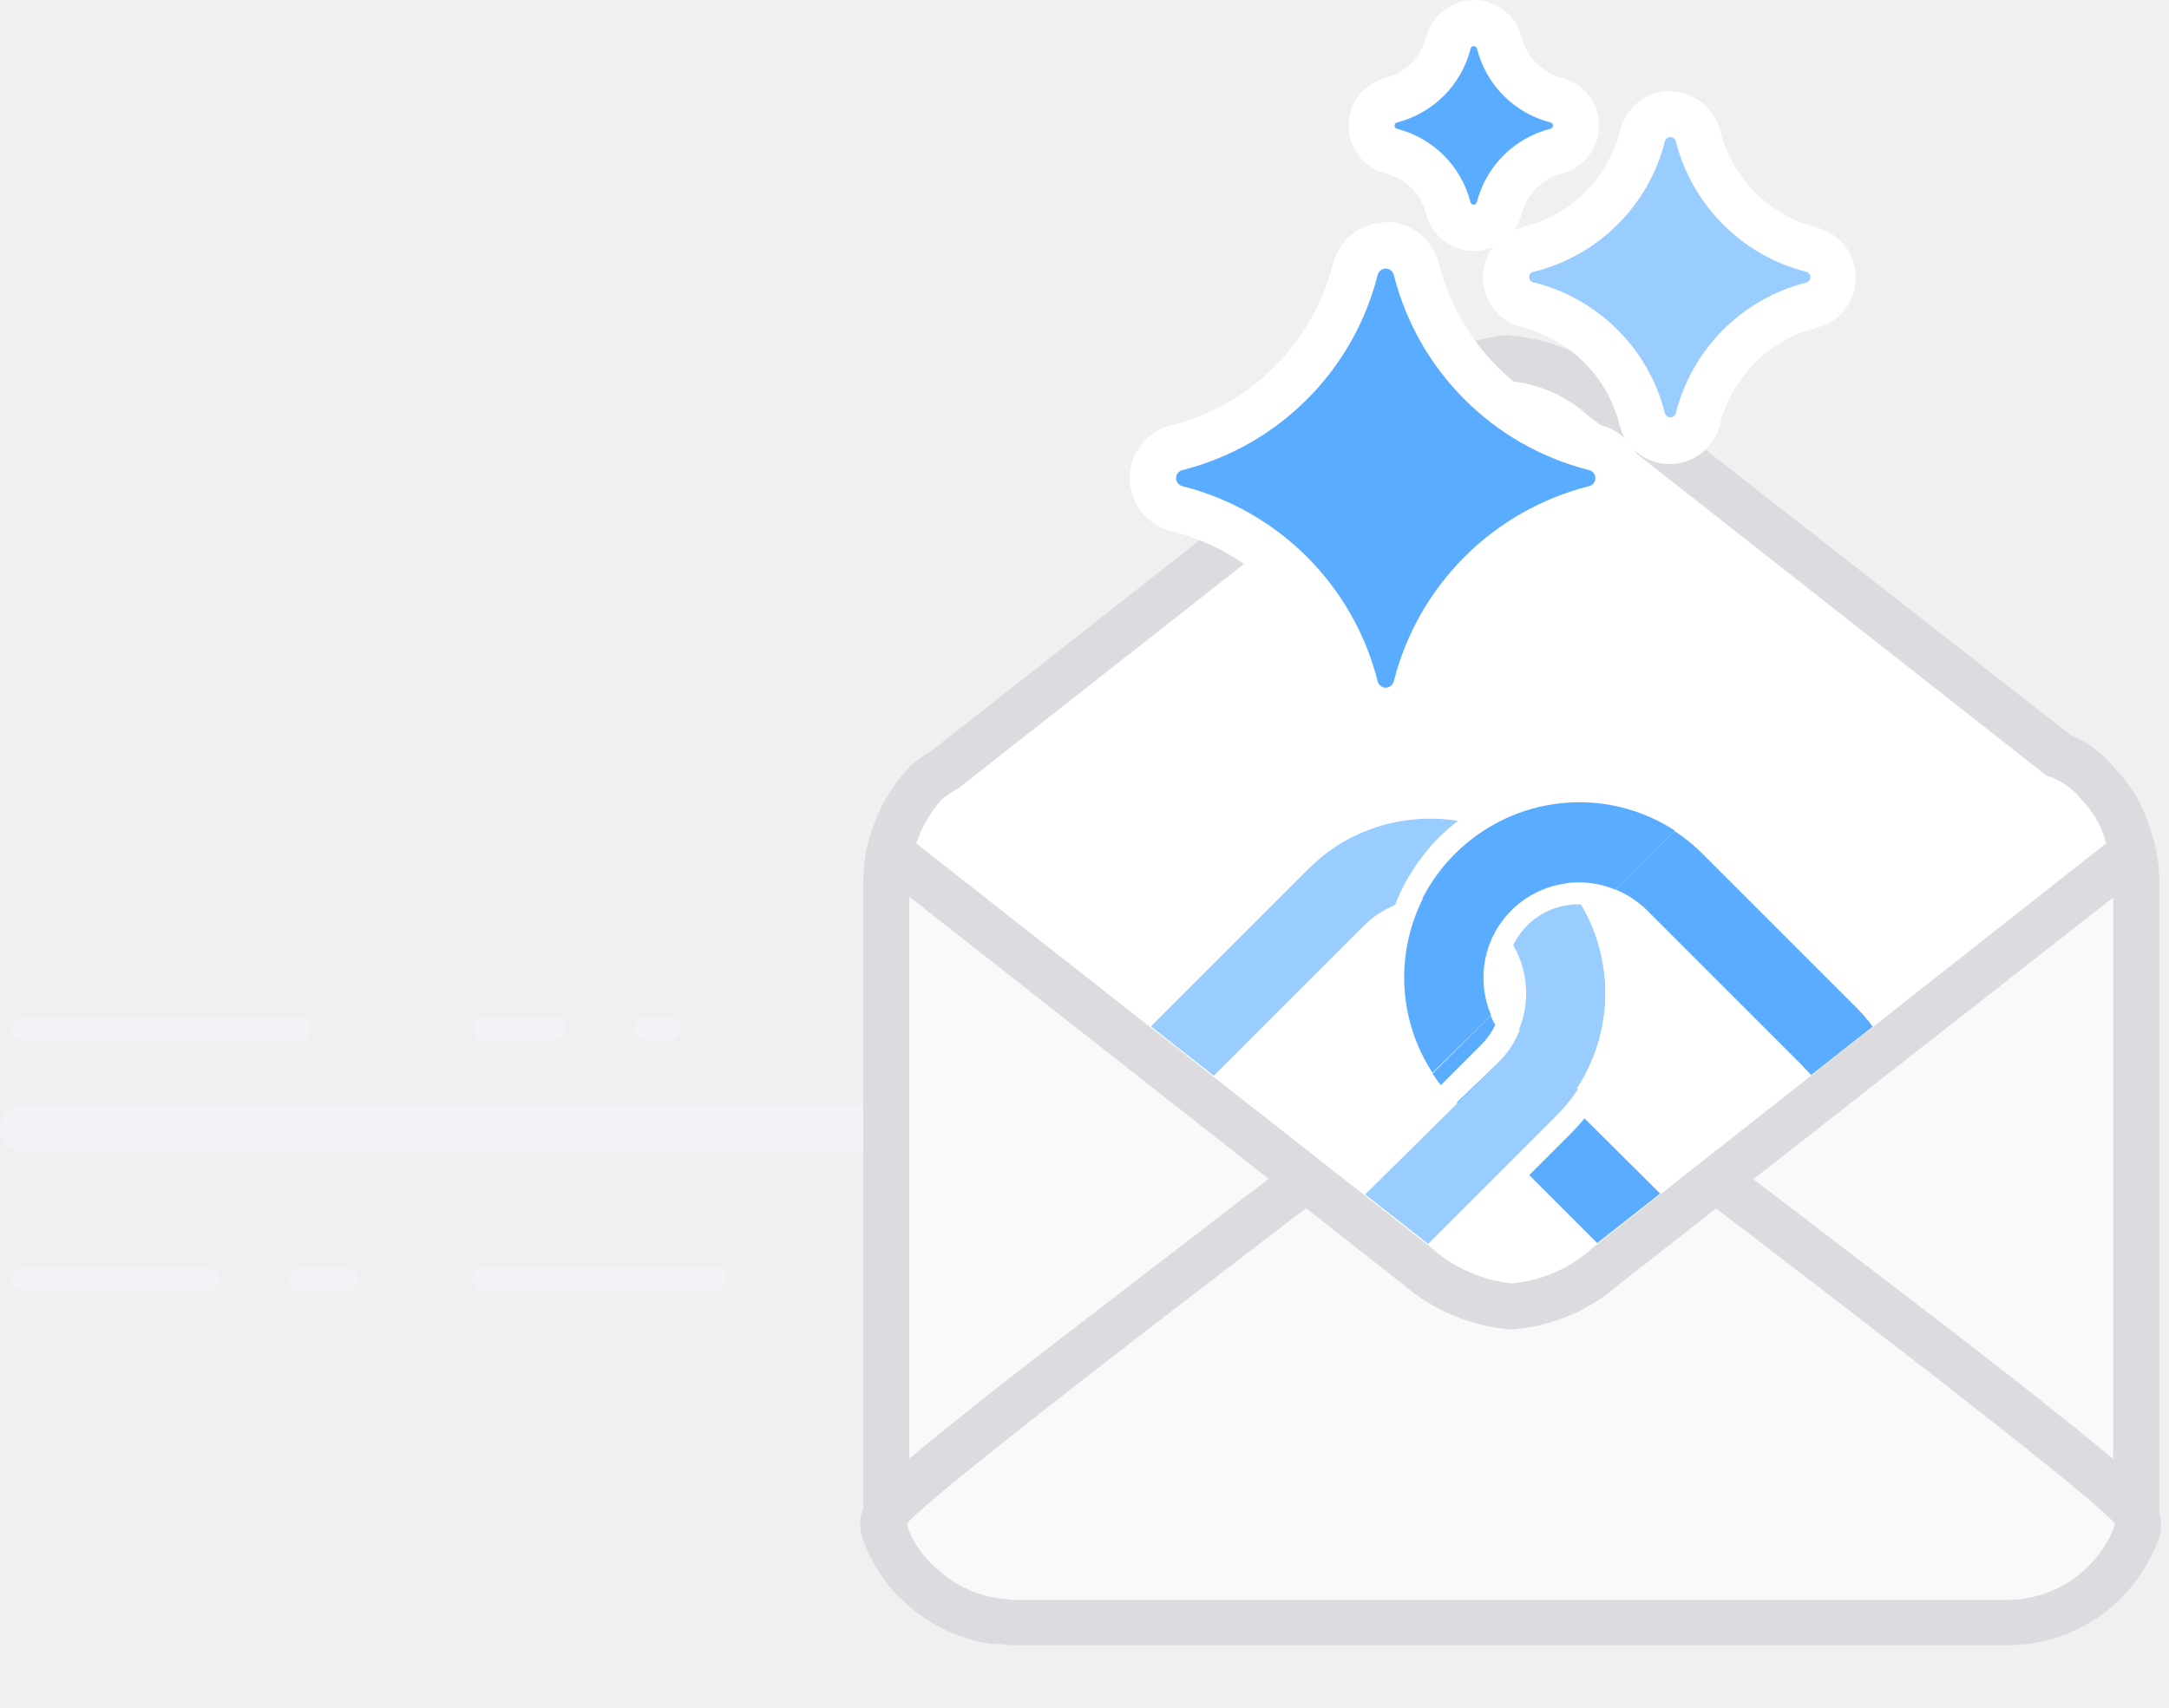
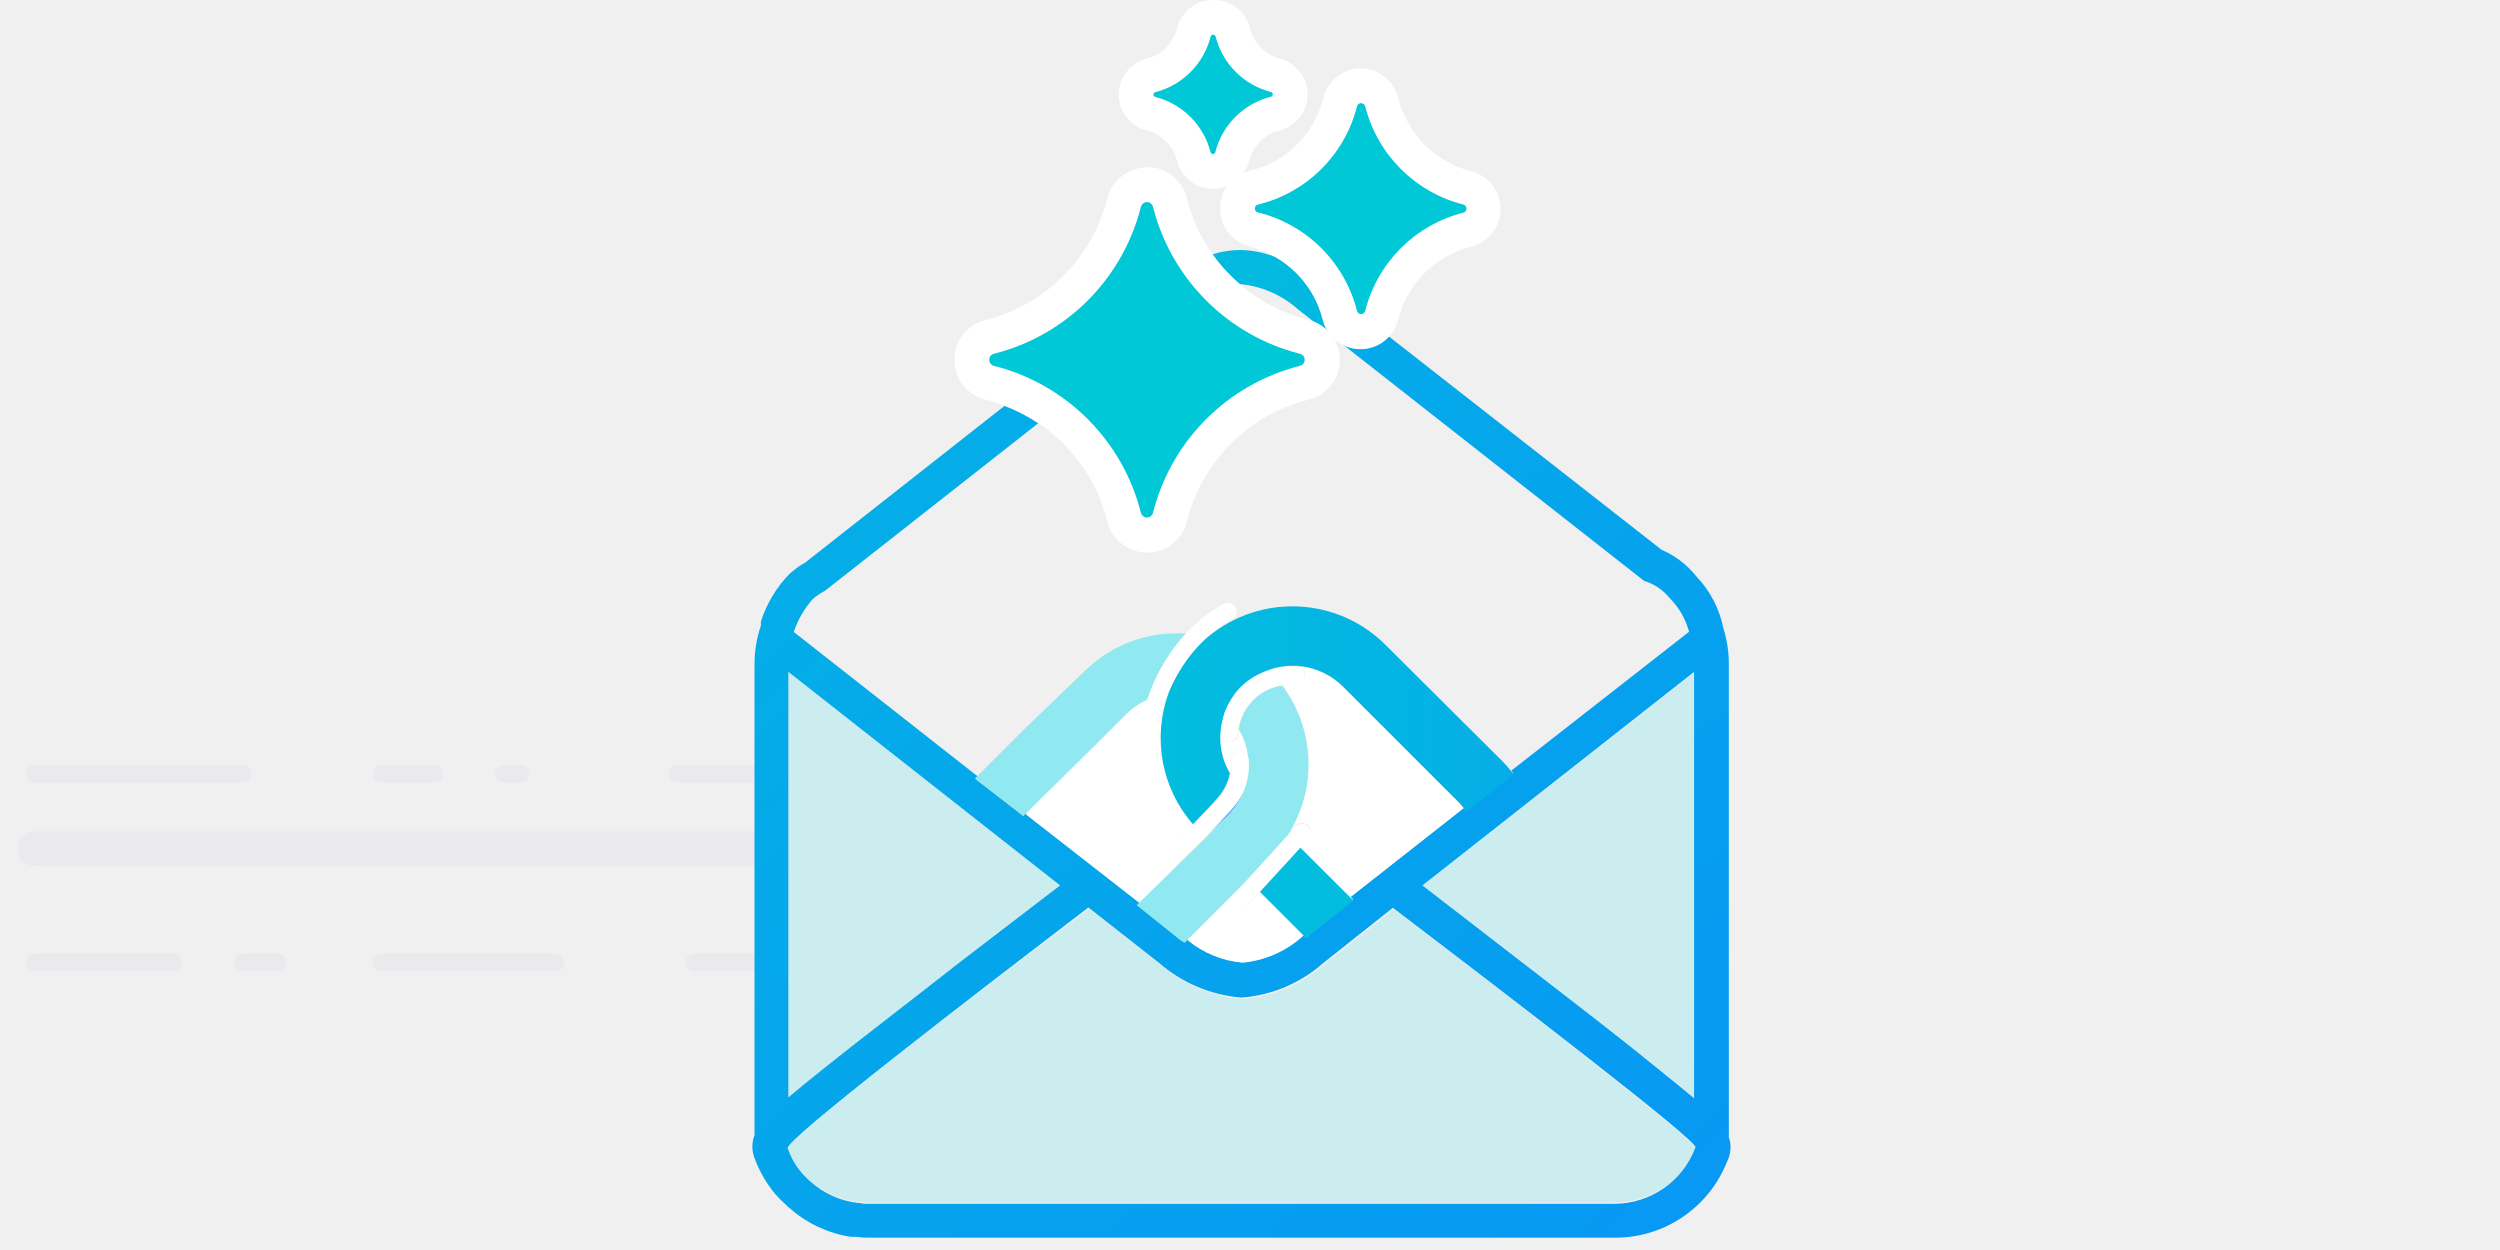
- <svg xmlns="http://www.w3.org/2000/svg" id="Layer_1" data-name="Layer 1" viewBox="0 0 94 74">
+ <svg xmlns="http://www.w3.org/2000/svg" width="144" height="72" viewBox="0 0 144 72">
  <defs>
-     <style>.cls-1{fill:none;}.cls-2{fill:#f3f3f7;}.cls-3{fill:#f9f9fa;}.cls-4{fill:#dcdce0;}.cls-5{fill:#fff;}.cls-6{clip-path:url(#clip-path);}.cls-7{fill:#59acff;}.cls-8{fill:#9cf;}</style>
-     <clipPath id="clip-path">
-       <path class="cls-1" d="M90.18 34.61a3 3 0 0 0-1.48-1L68.81 18c-2.66-2-4.06-2-6.69 0l-20.6 16.13a4.13 4.13 0 0 0-.71.48 5.43 5.43 0 0 0-1.1 1.9L62 54c2.81 2.07 4.29 2.11 7.07 0l22.22-17.46a4.28 4.28 0 0 0-1.11-1.93z" />
-     </clipPath>
+     <linearGradient x1="-85.914%" y1="-85.918%" x2="163.645%" y2="184.973%" id="a">
+       <stop stop-color="#00C8D7" offset="0%" />
+       <stop stop-color="#0A84FF" offset="100%" />
+     </linearGradient>
+     <linearGradient x1="804.132%" y1="-4083%" x2="7476.758%" y2="8906%" id="b">
+       <stop stop-color="#00C8D7" offset="0%" />
+       <stop stop-color="#0A84FF" offset="100%" />
+     </linearGradient>
+     <linearGradient x1="-.015%" y1="50.019%" y2="50.019%" id="c">
+       <stop stop-color="#02BDDE" offset="0%" />
+       <stop stop-color="#04AEE7" offset="100%" />
+     </linearGradient>
+     <linearGradient x1="7157%" y1="5142%" x2="7695%" y2="5142%" id="d">
+       <stop stop-color="#02BDDE" offset="0%" />
+       <stop stop-color="#04AEE7" offset="100%" />
+     </linearGradient>
+     <linearGradient x1="3797%" y1="-1499.38%" x2="12611%" y2="7105.683%" id="e">
+       <stop stop-color="#00C8D7" offset="0%" />
+       <stop stop-color="#0A84FF" offset="100%" />
+     </linearGradient>
  </defs>
-   <path class="cls-2" d="M50 45.09H38a.5.5 0 0 1 0-1h12a.5.5 0 0 1 0 1zm-21 0h-1a.5.5 0 1 1 0-1h1a.5.5 0 0 1 0 1zm-5 0h-3a.5.5 0 1 1 0-1h3a.5.5 0 0 1 0 1zm-11 0H1a.5.5 0 0 1 0-1h12a.5.5 0 0 1 0 1zM53.1 49.9H1a1 1 0 0 1 0-2h52.1a1 1 0 0 1 0 2zM51 55.95h-6a.5.5 0 0 1 0-1h6a.5.5 0 0 1 0 1zm-8 0h-4a.5.5 0 0 1 0-1h4a.5.5 0 0 1 0 1zm-12 0H21a.5.5 0 1 1 0-1h10a.5.5 0 0 1 0 1zm-16 0h-2a.5.5 0 1 1 0-1h2a.5.5 0 0 1 0 1zm-6 0H1a.5.5 0 0 1 0-1h8a.5.5 0 0 1 0 1z" />
-   <g id="Layer_2" data-name="Layer 2">
-     <path class="cls-3" d="M91.58 66.93a1 1 0 0 1-.58-.18l-25.51-18-25.49 18a1 1 0 0 1-1.58-.82V38.22a5.9 5.9 0 0 1 5.89-5.89h42.38a5.9 5.9 0 0 1 5.89 5.89v27.71a1 1 0 0 1-1 1z" />
-     <path class="cls-4" d="M86.69 33.33a4.89 4.89 0 0 1 4.89 4.89v27.71L65.49 47.58 39.41 65.93V38.22a4.89 4.89 0 0 1 4.89-4.89h42.39m0-2H44.3a6.9 6.9 0 0 0-6.89 6.89v27.71a2 2 0 0 0 3.15 1.64L65.49 50l24.94 17.57a2 2 0 0 0 3.15-1.64V38.22a6.9 6.9 0 0 0-6.89-6.89z" />
+   <g fill-rule="nonzero" fill="none">
+     <path d="M51 45.07H39c-.276 0-.5-.224-.5-.5s.224-.5.5-.5h12c.276 0 .5.224.5.5s-.224.5-.5.5zm-21 0h-1c-.276 0-.5-.224-.5-.5s.224-.5.5-.5h1c.276 0 .5.224.5.5s-.224.5-.5.5zm-5 0h-3c-.276 0-.5-.224-.5-.5s.224-.5.5-.5h3c.276 0 .5.224.5.5s-.224.5-.5.5zm-11 0H2c-.276 0-.5-.224-.5-.5s.224-.5.5-.5h12c.276 0 .5.224.5.5s-.224.5-.5.5zm41.1 3.81c0-.552-.448-1-1-1H2c-.552 0-1 .448-1 1s.448 1 1 1h52.1c.552 0 1-.448 1-1zM52 55.93h-6c-.276 0-.5-.224-.5-.5s.224-.5.5-.5h6c.276 0 .5.224.5.5s-.224.5-.5.5zm-8 0h-4c-.276 0-.5-.224-.5-.5s.224-.5.5-.5h4c.276 0 .5.224.5.5s-.224.5-.5.5zm-12 0H22c-.276 0-.5-.224-.5-.5s.224-.5.5-.5h10c.276 0 .5.224.5.5s-.224.5-.5.5zm-16 0h-2c-.276 0-.5-.224-.5-.5s.224-.5.5-.5h2c.276 0 .5.224.5.5s-.224.5-.5.5zm-6 0H2c-.276 0-.5-.224-.5-.5s.224-.5.5-.5h8c.276 0 .5.224.5.5s-.224.5-.5.5z" fill="#EAEAEE" />
+     <path d="M45.41 63.21c.55-.46 1.24-1 2.08-1.7C49.37 60 52 58 55.29 55.42L61.06 51 45.41 38.7v24.51zM81.93 51l5.73 4.39C91 58 93.59 60 95.47 61.53c.86.667 1.567 1.243 2.12 1.73V38.74L81.93 51zm15.72 15.14c.14-.37-10.64-8.65-17.36-13.77l-4 3.17c-1.31 1.166-2.97 1.87-4.72 2-1.757-.14-3.422-.84-4.75-2l-4.07-3.19C56 57.39 45.16 65.7 45.3 66.07c.26.755.724 1.423 1.34 1.93.757.673 1.703 1.096 2.71 1.21h.11c.16 0 .31.05.47.05H93c2.042.007 3.882-1.228 4.65-3.12z" fill="#CCEDF0" />
+     <path d="M99.58 65.5V38.2c-.004-.678-.108-1.352-.31-2-.224-1.128-.765-2.17-1.56-3-.53-.668-1.217-1.194-2-1.53L80 19.38c-.716.77-1.877.924-2.77.37L94.7 33.46c.583.175 1.1.524 1.48 1 .534.534.917 1.2 1.11 1.93l-10.24 8 .12.16-2.72 2.13-.12-.15-6.53 5.13.14.14-2.72 2.2-.14-.14c-.966.894-2.2 1.446-3.51 1.57-1.165-.1-2.27-.553-3.17-1.3l-.15.15-.25-.14-2.5-2 .14-.14-6.56-5.15-.14.14-2.74-2.11.14-.14-10.62-8.34c.233-.702.608-1.348 1.1-1.9.22-.184.457-.345.71-.48l12.27-9.64c-.607-.406-1.257-.74-1.94-1l-11.45 9c-.324.186-.63.404-.91.65-.764.777-1.336 1.723-1.67 2.76-.005.08-.005.16 0 .24-.244.71-.37 1.458-.37 2.21v27.15c-.124.318-.155.665-.09 1 .03.162.08.32.15.47.27.69.648 1.33 1.12 1.9.172.204.36.394.56.57l.15.15.15.12c.986.87 2.2 1.438 3.5 1.64h.34c.198.033.4.05.6.05H93c2.82.02 5.37-1.68 6.44-4.29.156-.29.238-.612.24-.94-.003-.19-.037-.38-.1-.56zM50 69.34c-.16 0-.31 0-.47-.05h-.11c-1.007-.114-1.953-.537-2.71-1.21-.618-.51-1.082-1.182-1.34-1.94-.21-.44 10.63-8.75 17.32-13.87l4.07 3.19c1.328 1.16 2.993 1.86 4.75 2 1.75-.13 3.41-.834 4.72-2l4-3.17C87 57.44 97.8 65.72 97.66 66.09c-.727 1.946-2.582 3.24-4.66 3.25H50zM61.06 51l-5.77 4.42C52 58 49.37 60 47.49 61.51c-.84.67-1.54 1.24-2.08 1.7V38.7L61.06 51zm36.52 12.26c-.553-.46-1.26-1.037-2.12-1.73C93.59 60 91 58 87.66 55.42L81.93 51l15.65-12.3v24.56z" fill="url(#a)" />
+     <path d="M70.9 43.85c-.04-.276.15-.534.425-.575.276-.04.534.15.575.425.062.622-.038 1.25-.29 1.82.46-1.15.367-2.447-.25-3.52-.005.087-.005.173 0 .26-.01.268-.23.48-.5.48-.133-.005-.258-.063-.348-.16-.09-.098-.137-.227-.132-.36.015-.415.09-.826.22-1.22-.474 1.16-.377 2.473.26 3.55.047-.23.06-.466.04-.7zm6.46-4.27c-1.114-1.124-2.773-1.512-4.27-1 .516-.156 1.05-.233 1.59-.23.276 0 .5.224.5.5s-.224.5-.5.5c-.285 0-.57.027-.85.08 1.9 2.522 2.03 5.96.33 8.62l.45-.5c.12-.132.304-.19.48-.15.175.04.316.168.37.34.053.17.01.358-.11.49l-.48.53 2.91 2.91 6.53-5.13c-.09-.1-.16-.22-.26-.31l-6.69-6.65zm-5.41 12.47c-.095.103-.23.16-.37.16-.126.002-.248-.045-.34-.13-.095-.094-.148-.222-.148-.355 0-.133.053-.26.148-.355l.56-.61-3.39 3.39c.9.747 2.005 1.2 3.17 1.3 1.31-.124 2.544-.676 3.51-1.57l-2.51-2.51-.63.68zm-2.52-3.82c-.78.78-1.49 1.46-1.54 1.5-.202.19-.52.182-.71-.02-.19-.202-.182-.52.02-.71 0 0 .75-.7 1.54-1.5-1.805-2.07-2.342-4.96-1.4-7.54-.17.378-.297.774-.38 1.18.016.228-.124.438-.34.51h-.16c-.213-.002-.402-.138-.47-.34-.012-.363.053-.724.19-1.06-.465.2-.89.485-1.25.84L63 43l-3.91 3.91L65.62 52l3.81-3.77z" fill="#FFF" />
+     <path d="M71.42 16.36c1.253.12 2.434.64 3.37 1.48l.91.71c.37.163.694.418.94.74l.16.12c-.282-.277-.49-.62-.6-1-.393-1.536-1.398-2.844-2.78-3.62-.637-.252-1.315-.384-2-.39-.547.004-1.09.09-1.61.26.465.63 1.006 1.2 1.61 1.7z" fill="url(#b)" />
+     <path d="M70.75 40.66c-.06.11-.12.22-.16.33.05-.1.1-.21.16-.33zm.25-.38l.09-.14-.09.14zm-1.41-3.61l-.39.37c.12-.13.26-.26.39-.37zm2.52 2.42l.09-.09-.09.09zm-4.8.84c.09-.25.194-.492.31-.73-.14.26-.25.51-.35.73h.04zm5.78-1.32c-.203.07-.4.158-.59.26.197-.096.4-.176.61-.24l-.02-.02z" fill="#9CF" />
+     <path d="M79.8 37.14c-2.77-2.762-7.187-2.966-10.2-.47-.14.11-.27.24-.4.36-.632.64-1.164 1.372-1.58 2.17-.116.238-.22.48-.31.73-.942 2.58-.405 5.47 1.4 7.54.53-.54 1.09-1.12 1.48-1.58.327-.388.55-.852.65-1.35-.634-1.075-.73-2.384-.26-3.54 0-.11.11-.22.16-.33.063-.13.133-.257.21-.38l.09-.14c.278-.42.638-.776 1.06-1.05l.1-.1.3-.16c1.6-.864 3.575-.575 4.86.71l6.72 6.72c.1.1.17.21.26.31l.12.15 2.72-2.13-.12-.16c-.17-.213-.35-.416-.54-.61l-6.72-6.69z" fill="url(#c)" />
+     <path fill="url(#d)" d="M72.57 51.37l2.51 2.51.14.14 2.73-2.15-.14-.14-2.91-2.9-2.33 2.54" />
+     <path d="M74.19 48.12l-.07.11.07-.11zM71 46.54c-.42.5-1 1.11-1.56 1.66l1.27-1.2c.4-.4.712-.875.92-1.4-.164.342-.377.658-.63.94z" fill="#59ACFF" />
+     <path d="M63 43l1.88-1.88c.36-.355.785-.64 1.25-.84.467-1.408 1.235-2.698 2.25-3.78-2.205-.173-4.375.627-5.94 2.19L59 42l-2.7 2.7-.14.14L58.93 47l.14-.14L63 43zm11.11 5.21l.07-.11c1.7-2.66 1.57-6.098-.33-8.62-1.29.208-2.298 1.227-2.49 2.52.948 1.62.68 3.676-.65 5l-1.28 1.28L65.62 52l-.14.14 2.5 2 .24.16.15-.15 3.39-3.39 2.35-2.55z" fill="#90E8F0" />
+     <path d="M71.77 50.77l-.56.61c-.095.094-.148.222-.148.355 0 .133.053.26.148.355.092.085.214.132.34.13.14 0 .275-.057.37-.16l.62-.68 2.33-2.54.48-.53c.12-.132.163-.32.11-.49-.054-.172-.195-.3-.37-.34-.176-.04-.36.018-.48.15l-.45.5-.09.09-2.3 2.55zM67.17 49c-.202.19-.21.508-.02.71.19.202.508.21.71.02 0 0 .76-.72 1.54-1.5.6-.59 1.14-1.23 1.6-1.69.258-.3.47-.637.63-1 .252-.57.352-1.198.29-1.82-.04-.276-.3-.466-.575-.425-.276.04-.466.3-.425.575.033.23.033.46 0 .69-.1.498-.323.962-.65 1.35-.39.46-.95 1-1.48 1.58-.87.78-1.61 1.51-1.62 1.51zm3.16-6.81c-.005.133.042.262.132.36.09.097.215.155.348.16.27 0 .49-.212.5-.48-.005-.087-.005-.173 0-.26.204-1.28 1.21-2.286 2.49-2.49.28-.053.565-.08.85-.08.276 0 .5-.224.5-.5s-.224-.5-.5-.5c-.54-.003-1.074.074-1.59.23-.21.064-.413.144-.61.24l-.3.16-.09.06c-.422.274-.782.63-1.06 1.05l-.09.14c-.077.123-.147.25-.21.38-.06.12-.1.23-.15.34-.128.385-.202.785-.22 1.19zm-4.41-.88c.068.202.257.338.47.34h.16c.216-.072.356-.282.34-.51.083-.406.21-.802.38-1.18.1-.23.21-.47.35-.73.408-.818.937-1.57 1.57-2.23l.39-.37c.416-.368.872-.686 1.36-.95.17-.077.284-.242.294-.428.01-.187-.084-.364-.244-.46-.16-.094-.362-.09-.52.008-.786.427-1.498.977-2.11 1.63-1.015 1.082-1.783 2.372-2.25 3.78-.143.348-.207.724-.19 1.1z" fill="#FFF" />
+     <path d="M69.88 9.88c-.526-.005-.98-.368-1.1-.88-.307-1.215-1.255-2.163-2.47-2.47-.506-.128-.86-.583-.86-1.105s.354-.977.86-1.105c1.21-.31 2.155-1.258 2.46-2.47.128-.506.583-.86 1.105-.86s.977.354 1.105.86c.307 1.215 1.255 2.163 2.47 2.47.506.128.86.583.86 1.105s-.354.977-.86 1.105C72.243 6.843 71.304 7.79 71 9c-.122.52-.587.885-1.12.88zm9.73 8.26c.613-2.413 2.497-4.297 4.91-4.91.556-.135.947-.633.947-1.205 0-.572-.39-1.07-.947-1.205-2.42-.61-4.31-2.5-4.92-4.92-.127-.566-.63-.97-1.21-.97s-1.083.404-1.21.97c-.61 2.422-2.506 4.31-4.93 4.91-.556.135-.947.633-.947 1.205 0 .572.39 1.07.947 1.205 2.42.61 4.31 2.5 4.92 4.92.127.566.63.97 1.21.97s1.083-.404 1.21-.97h.02zM67.4 29.76c.96-3.794 3.925-6.755 7.72-7.71.597-.17 1.006-.72 1-1.34-.003-.628-.438-1.17-1.05-1.31-3.774-.97-6.716-3.923-7.67-7.7-.143-.617-.692-1.053-1.325-1.053s-1.182.436-1.325 1.053c-.968 3.798-3.946 6.757-7.75 7.7-.594.163-1.004.704-1 1.32-.006.62.403 1.17 1 1.34 3.79.956 6.75 3.912 7.71 7.7.143.617.692 1.053 1.325 1.053s1.182-.436 1.325-1.053h.04z" fill="url(#e)" />
+     <path d="M69.88 2c.067-.002.126.045.14.11.4 1.567 1.623 2.79 3.19 3.19.06.017.103.072.103.135 0 .063-.042.118-.103.135-1.577.395-2.81 1.624-3.21 3.2-.017.06-.072.103-.135.103-.063 0-.118-.042-.135-.103-.4-1.567-1.623-2.79-3.19-3.19-.06-.017-.103-.072-.103-.135 0-.063.042-.118.103-.135 1.567-.4 2.79-1.623 3.19-3.19.01-.073.076-.126.15-.12zm0-2c-.986 0-1.845.672-2.08 1.63-.218.855-.885 1.522-1.74 1.74-.95.24-1.617 1.095-1.617 2.075 0 .98.666 1.835 1.617 2.075.855.218 1.522.885 1.74 1.74.24.95 1.095 1.617 2.075 1.617.98 0 1.835-.666 2.075-1.617.22-.857.89-1.525 1.75-1.74.95-.24 1.617-1.095 1.617-2.075 0-.98-.666-1.835-1.617-2.075-.842-.232-1.492-.902-1.7-1.75C71.758.652 70.878-.02 69.88 0z" fill="#FFF" />
+     <path d="M78.4 5.94c.117.002.217.085.24.2.708 2.77 2.87 4.932 5.64 5.64.11.023.19.12.19.235 0 .114-.08.212-.19.235-2.77.708-4.932 2.87-5.64 5.64-.02.117-.122.202-.24.2-.117-.002-.217-.085-.24-.2-.708-2.77-2.87-4.932-5.64-5.64-.133 0-.24-.107-.24-.24s.107-.24.24-.24c2.77-.7 4.935-2.86 5.64-5.63.02-.117.122-.202.24-.2zm0-2c-1.036.003-1.936.713-2.18 1.72-.522 2.068-2.147 3.677-4.22 4.18-1.01.24-1.725 1.14-1.725 2.18 0 1.04.714 1.94 1.725 2.18 2.056.525 3.66 2.133 4.18 4.19.24 1.01 1.14 1.725 2.18 1.725 1.04 0 1.94-.714 2.18-1.725.525-2.056 2.133-3.66 4.19-4.18 1-.247 1.704-1.144 1.704-2.175 0-1.03-.703-1.928-1.704-2.175-2.056-.525-3.66-2.133-4.18-4.19-.244-.996-1.125-1.705-2.15-1.73z" fill="#FFF" />
+     <path d="M66.07 11.64c.172.006.317.13.35.3 1.056 4.14 4.29 7.374 8.43 8.43.173.03.3.18.3.355 0 .176-.127.326-.3.355-4.14 1.056-7.374 4.29-8.43 8.43-.033.173-.184.298-.36.3-.172-.006-.317-.13-.35-.3-1.056-4.14-4.29-7.374-8.43-8.43-.173-.03-.3-.18-.3-.355 0-.176.127-.326.3-.355 4.14-1.056 7.374-4.29 8.43-8.43.033-.173.184-.298.36-.3zm0-2c-1.08.007-2.022.742-2.29 1.79-.868 3.444-3.556 6.132-7 7-1.06.254-1.81 1.203-1.81 2.295 0 1.092.75 2.04 1.81 2.295 3.444.868 6.132 3.556 7 7 .254 1.06 1.203 1.81 2.295 1.81 1.092 0 2.04-.75 2.295-1.81.868-3.444 3.556-6.132 7-7 1.06-.254 1.81-1.203 1.81-2.295 0-1.092-.75-2.04-1.81-2.295-3.445-.866-6.134-3.555-7-7-.257-1.058-1.202-1.804-2.29-1.81l-.01.02z" fill="#FFF" />
  </g>
-   <g id="Layer_3" data-name="Layer 3">
-     <path class="cls-3" d="M44 70.35a2.85 2.85 0 0 1-.44 0h-.12a1.86 1.86 0 0 1-.34-.06.93.93 0 0 0 .2 0 5.92 5.92 0 0 1-3.21-1.41l-.09-.07-.12-.12a4.89 4.89 0 0 1-.5-.5 5.93 5.93 0 0 1-1-1.66v-.07a1.05 1.05 0 0 1 0-.16.58.58 0 0 1 0-.23 1 1 0 0 1 .38-.76c1.25-1.47 6-5.28 22.57-17.8a6.93 6.93 0 0 1 4.17-1.79c1.27 0 2.49.52 4.21 1.79C86.1 60 90.93 63.82 92.23 65.33a1 1 0 0 1 .31 1.29A5.92 5.92 0 0 1 87 70.35z" />
-     <path class="cls-4" d="M65.44 46.75a6.31 6.31 0 0 1 3.61 1.59S91.86 65.57 91.66 66.1A5 5 0 0 1 87 69.35H44c-.16 0-.31 0-.47-.05h-.11a4.91 4.91 0 0 1-2.71-1.21 4.32 4.32 0 0 1-1.41-1.99c-.19-.53 22.58-17.74 22.58-17.74a6.09 6.09 0 0 1 3.57-1.59m0-2a8.07 8.07 0 0 0-4.77 2c-.05 0-5.76 4.36-11.37 8.68C46 58 43.36 60 41.49 61.53c-1.13.9-2 1.62-2.59 2.13-.9.78-1.83 1.58-1.58 2.79a2 2 0 0 0 .15.47 6.94 6.94 0 0 0 1.12 1.9 5.32 5.32 0 0 0 .56.57l.15.15.15.12a6.89 6.89 0 0 0 3.55 1.6H43.34a3.77 3.77 0 0 0 .6.05H87a6.91 6.91 0 0 0 6.42-4.29 2 2 0 0 0 .24-.94c0-1-.81-1.75-1.62-2.45-.59-.51-1.46-1.23-2.59-2.13-1.87-1.5-4.45-3.5-7.8-6.06-5.65-4.33-11.34-8.65-11.39-8.69a8.34 8.34 0 0 0-4.82-2z" />
-   </g>
-   <g id="_Group_" data-name="&lt;Group&gt;">
-     <path class="cls-5" d="M65.54 56.62c-1.25 0-2.46-.51-4.15-1.76l-22.3-17.51a1 1 0 0 1-.33-1.11 6.09 6.09 0 0 1 1.39-2.33 4.94 4.94 0 0 1 .81-.57L61.5 17.21a6.55 6.55 0 0 1 3.94-1.7 6.64 6.64 0 0 1 4 1.68l19.73 15.53A4 4 0 0 1 90.94 34a5 5 0 0 1 1.34 2.47 1 1 0 0 1-.38.89L69.67 54.84a6.86 6.86 0 0 1-4.13 1.78z" />
-     <path class="cls-4" d="M65.44 16.52A5.88 5.88 0 0 1 68.81 18l19.88 15.62a3 3 0 0 1 1.48 1 4.28 4.28 0 0 1 1.11 1.93L69.05 54.06a6 6 0 0 1-3.51 1.57A6.21 6.21 0 0 1 62 54.06l-22.29-17.5a5.43 5.43 0 0 1 1.1-1.9 4.13 4.13 0 0 1 .71-.48L62.12 18a5.68 5.68 0 0 1 3.32-1.48m0-2a7.65 7.65 0 0 0-4.53 1.89L40.4 32.52a5.73 5.73 0 0 0-.91.65 7 7 0 0 0-1.67 2.76 2 2 0 0 0 .66 2.21l22.27 17.49a8.21 8.21 0 0 0 4.75 2 8 8 0 0 0 4.72-2l22.31-17.47a2 2 0 0 0 .75-1.79 6 6 0 0 0-1.57-3 5.13 5.13 0 0 0-2-1.53L70 16.43a7.86 7.86 0 0 0-4.56-1.88z" />
-   </g>
-   <g class="cls-6">
-     <path class="cls-1" d="M65.5 39.44a4.14 4.14 0 0 0-.88 4.56L70 38.56a4.14 4.14 0 0 0-4.5.88z" />
-     <path class="cls-1" d="M65.5 45.3l6.72 6.7a4.14 4.14 0 0 0 5.85-5.85l-6.72-6.72a4.11 4.11 0 0 0-1.35-.87L64.62 44a4.13 4.13 0 0 0 .88 1.3z" />
-     <path class="cls-7" d="M80.51 43.72L73.79 37a7.58 7.58 0 0 0-1.21-1L70 38.56a4.11 4.11 0 0 1 1.32.88l6.72 6.72A4.14 4.14 0 1 1 72.22 52l-6.72-6.7a4.13 4.13 0 0 1-.88-1.3l-2.54 2.54a7.59 7.59 0 0 0 1 1.21l6.72 6.72a7.59 7.59 0 0 0 10.71-10.75z" />
-     <path class="cls-1" d="M66.21 40.15a3.06 3.06 0 0 0-.8 3l3.84-3.84a3.06 3.06 0 0 0-3 .8zM66.21 44.59l6.72 6.72a3.14 3.14 0 0 0 4.44-4.44l-6.72-6.72a3.1 3.1 0 0 0-1.4-.8l-3.84 3.84a3.11 3.11 0 0 0 .8 1.4z" />
-     <path class="cls-1" d="M69.78 54.45a7.59 7.59 0 0 0 10.73-10.73L73.79 37a7.59 7.59 0 0 0-11.71 9.51L64.62 44A4.13 4.13 0 0 1 70 38.56L72.58 36 70 38.56a4.11 4.11 0 0 1 1.32.88l6.72 6.72A4.14 4.14 0 0 1 72.22 52l-6.72-6.7a4.13 4.13 0 0 1-.88-1.3l-2.54 2.54a7.59 7.59 0 0 0 1 1.21z" />
-     <path class="cls-5" d="M70 38.56l-.79.79a3.1 3.1 0 0 1 1.4.8l6.72 6.72a3.14 3.14 0 0 1-4.44 4.44l-6.72-6.72a3.11 3.11 0 0 1-.8-1.4l-.79.79a4.13 4.13 0 0 0 .88 1.31L72.22 52a4.14 4.14 0 0 0 5.85-5.85l-6.72-6.72a4.11 4.11 0 0 0-1.35-.87z" />
-     <path class="cls-8" d="M62 38.92a4.13 4.13 0 0 1 3.81 5.75l2.54 2.54a7.59 7.59 0 0 0-10.5-10.5l2.54 2.54a4.13 4.13 0 0 1 1.61-.33z" />
-     <path class="cls-5" d="M62 39.92a3.1 3.1 0 0 1 3 4l.79.79a4.14 4.14 0 0 0-5.42-5.42l.79.79a3.13 3.13 0 0 1 .84-.16z" />
-     <path class="cls-5" d="M81.22 43l-6.72-6.7a8.61 8.61 0 0 0-10.13-1.5 8.64 8.64 0 0 0-2.37-.32A8.53 8.53 0 0 0 57.15 36 8.64 8.64 0 0 0 56 37l-6.76 6.7a8.59 8.59 0 0 0 12.14 12.14l4.19-4.19 3.51 3.51A8.59 8.59 0 0 0 81.22 43zM60.67 55.14a7.59 7.59 0 0 1-10.73-10.73l6.72-6.72a7.5 7.5 0 0 1 6.54-2.12 8.66 8.66 0 0 0-.84.73 8.54 8.54 0 0 0-1.93 3 4.13 4.13 0 0 0-1.31.88L52.4 46.9a4.14 4.14 0 0 0 5.85 5.85l4.19-4.19L64.88 51zm.69-7.9c.12.18.26.35.4.52L57.53 52a3.14 3.14 0 0 1-4.44-4.44l6.72-6.72c.06-.06.14-.1.21-.16a8.69 8.69 0 0 0-.17 1.69 8.53 8.53 0 0 0 1.51 4.87zm1.77.56L65 46a4.11 4.11 0 0 0 .88-1.32l-.88-.8a3.1 3.1 0 0 1-.8 1.4l-1.78 1.78c-.14-.17-.27-.35-.39-.53a7.55 7.55 0 0 1 2.46-10.63 7.53 7.53 0 0 1 2.89 1.8 7.64 7.64 0 0 1 .53.59 4.12 4.12 0 0 0-3.3 5.7l.79-.79a3.12 3.12 0 0 1 3-4h.14a7.58 7.58 0 0 1-1.18 9.18l-1.82 1.82zm17.38 6.65a7.59 7.59 0 0 1-10.73 0l-3.51-3.51 1.82-1.82A8.61 8.61 0 0 0 69.6 39l.44-.44a4.21 4.21 0 0 0-.86-.25 8.53 8.53 0 0 0-3.49-3 7.58 7.58 0 0 1 8.1 1.7l6.72 6.72a7.59 7.59 0 0 1 0 10.73z" />
-     <path class="cls-8" d="M60.67 55.14l6.72-6.72a7.58 7.58 0 0 0 1-1.21l-2.54-2.54A4.11 4.11 0 0 1 65 46l-6.77 6.7a4.14 4.14 0 0 1-5.85-5.85l6.72-6.72a4.13 4.13 0 0 1 1.31-.88l-2.54-2.54a7.59 7.59 0 0 0-1.21 1l-6.72 6.72a7.59 7.59 0 0 0 10.73 10.71z" />
-     <path class="cls-7" d="M64.29 42.37A4.13 4.13 0 0 1 70 38.56L72.58 36a7.59 7.59 0 0 0-10.5 10.5l2.54-2.5a4.13 4.13 0 0 1-.33-1.63z" />
-   </g>
-   <path class="cls-7" d="M63.87 9.88a1.14 1.14 0 0 1-1.1-.88 3.41 3.41 0 0 0-2.47-2.45 1.14 1.14 0 0 1 0-2.21 3.41 3.41 0 0 0 2.46-2.47 1.14 1.14 0 0 1 2.21 0 3.41 3.41 0 0 0 2.47 2.46 1.14 1.14 0 0 1 0 2.21A3.41 3.41 0 0 0 65 9a1.14 1.14 0 0 1-1.13.88z" />
-   <path class="cls-5" d="M63.87 2a.14.14 0 0 1 .14.11 4.42 4.42 0 0 0 3.19 3.2.14.14 0 0 1 0 .27A4.42 4.42 0 0 0 64 8.77a.14.14 0 0 1-.27 0 4.42 4.42 0 0 0-3.19-3.19.14.14 0 0 1 0-.27 4.42 4.42 0 0 0 3.19-3.19.14.14 0 0 1 .14-.12m0-2a2.14 2.14 0 0 0-2.07 1.63 2.41 2.41 0 0 1-1.74 1.74 2.14 2.14 0 0 0 0 4.15 2.41 2.41 0 0 1 1.74 1.74 2.14 2.14 0 0 0 4.15 0 2.41 2.41 0 0 1 1.74-1.74 2.14 2.14 0 0 0 0-4.15 2.41 2.41 0 0 1-1.74-1.74A2.14 2.14 0 0 0 63.87 0z" />
-   <path class="cls-8" d="M72.4 19.09a1.26 1.26 0 0 1-1.21-.95 6.8 6.8 0 0 0-4.92-4.92 1.24 1.24 0 0 1 0-2.41 6.76 6.76 0 0 0 4.91-4.91 1.24 1.24 0 0 1 2.42 0 6.79 6.79 0 0 0 4.92 4.92 1.24 1.24 0 0 1 0 2.41 6.79 6.79 0 0 0-4.9 4.91 1.25 1.25 0 0 1-1.22.95z" />
-   <path class="cls-5" d="M72.39 5.94a.25.25 0 0 1 .24.2 7.82 7.82 0 0 0 5.64 5.64.24.24 0 0 1 0 .47 7.82 7.82 0 0 0-5.64 5.64.24.24 0 0 1-.24.2.25.25 0 0 1-.24-.2 7.82 7.82 0 0 0-5.64-5.64.24.24 0 0 1 0-.48 7.79 7.79 0 0 0 5.64-5.63.24.24 0 0 1 .24-.2m0-2a2.25 2.25 0 0 0-2.18 1.72A5.75 5.75 0 0 1 66 9.84a2.24 2.24 0 0 0 0 4.36 5.79 5.79 0 0 1 4.18 4.19 2.24 2.24 0 0 0 4.36 0 5.79 5.79 0 0 1 4.19-4.18 2.24 2.24 0 0 0 0-4.35 5.79 5.79 0 0 1-4.18-4.19 2.27 2.27 0 0 0-2.18-1.71z" />
-   <path class="cls-7" d="M60.06 30.82a1.37 1.37 0 0 1-1.33-1.06 10.64 10.64 0 0 0-7.73-7.7 1.36 1.36 0 0 1 0-2.65 10.64 10.64 0 0 0 7.71-7.71 1.36 1.36 0 0 1 2.65 0 10.64 10.64 0 0 0 7.71 7.71 1.36 1.36 0 0 1 0 2.65 10.64 10.64 0 0 0-7.72 7.71 1.37 1.37 0 0 1-1.29 1.05z" />
-   <path class="cls-5" d="M60.06 11.64a.37.37 0 0 1 .35.3 11.68 11.68 0 0 0 8.43 8.43.36.36 0 0 1 0 .71 11.68 11.68 0 0 0-8.43 8.43.37.37 0 0 1-.36.3.37.37 0 0 1-.35-.3 11.68 11.68 0 0 0-8.43-8.43.36.36 0 0 1 0-.71 11.68 11.68 0 0 0 8.43-8.43.37.37 0 0 1 .36-.3m0-2a2.38 2.38 0 0 0-2.29 1.79 9.65 9.65 0 0 1-7 7 2.36 2.36 0 0 0 0 4.59 9.65 9.65 0 0 1 7 7 2.36 2.36 0 0 0 4.59 0 9.65 9.65 0 0 1 7-7 2.36 2.36 0 0 0 0-4.59 9.64 9.64 0 0 1-7-7 2.37 2.37 0 0 0-2.29-1.81z" />
</svg>
